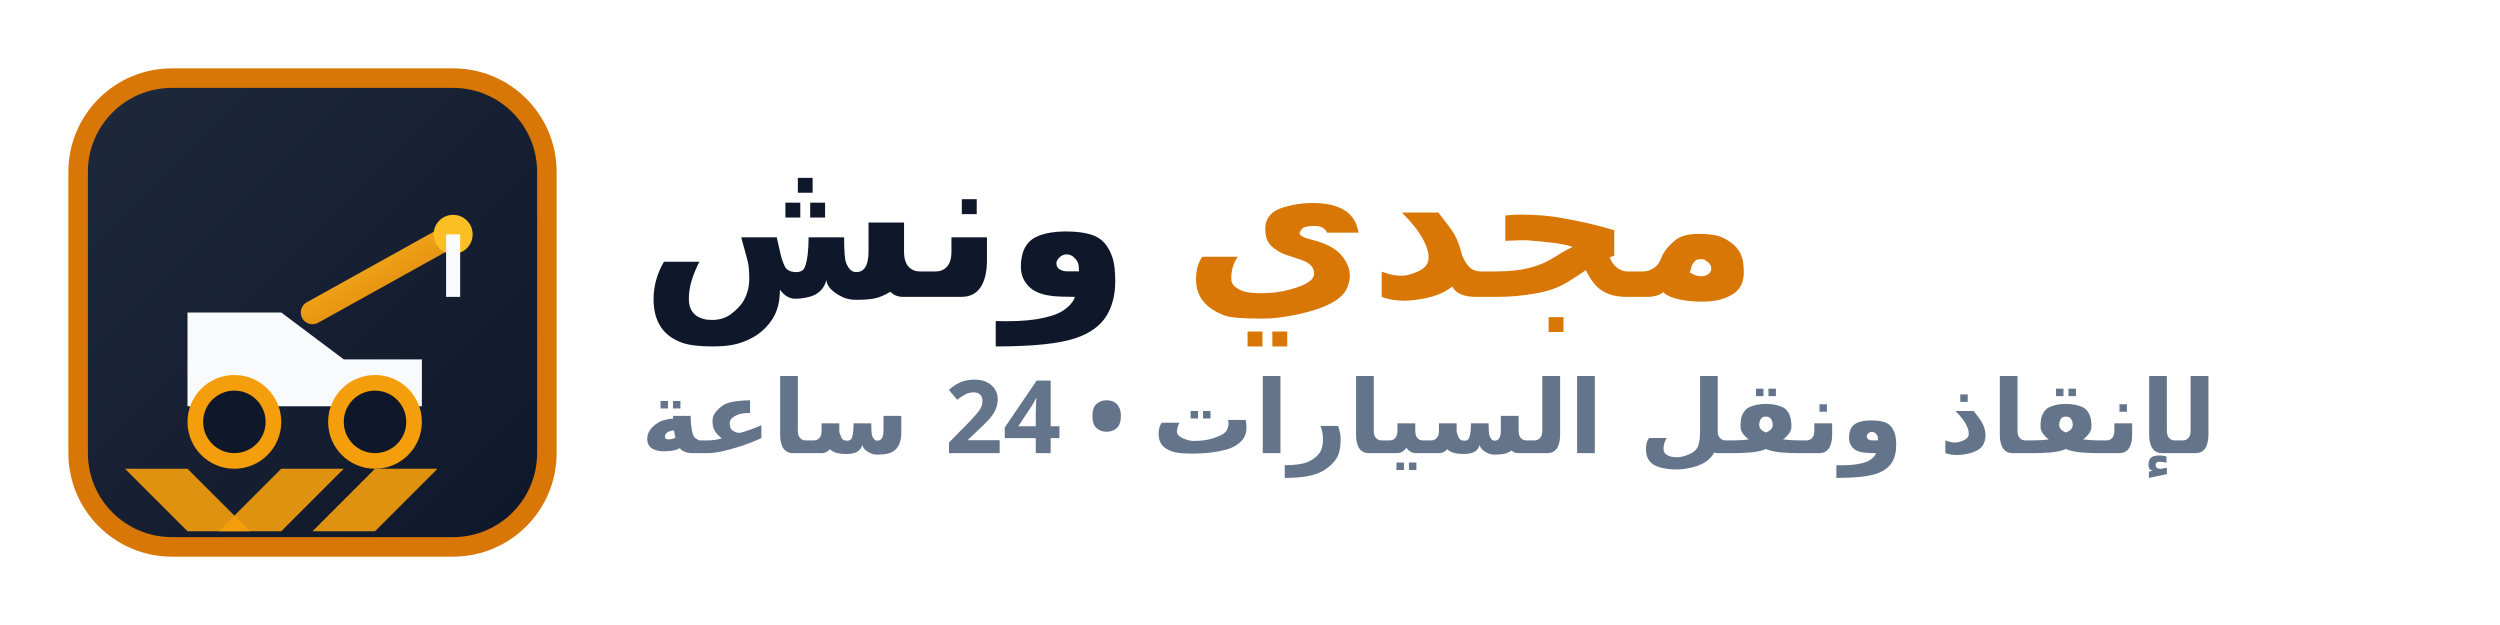
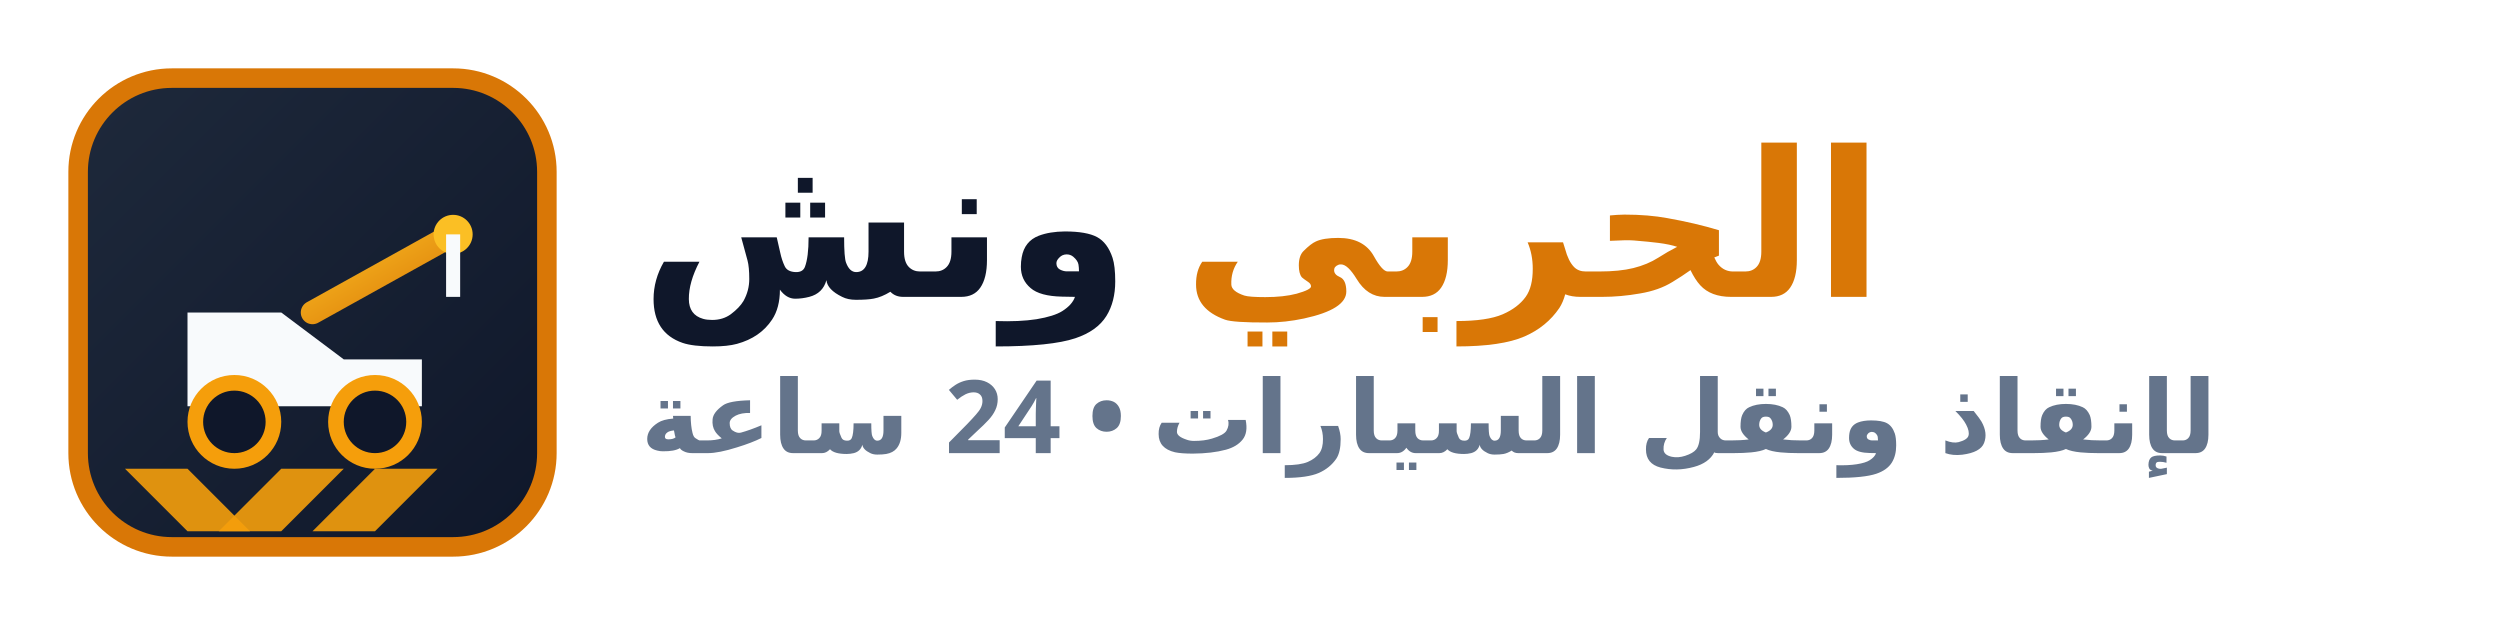
<svg xmlns="http://www.w3.org/2000/svg" viewBox="0 0 320 80" fill="none">
  <defs>
    <linearGradient id="emblemGrad" x1="0%" y1="0%" x2="100%" y2="100%">
      <stop offset="0%" stop-color="#1e293b" />
      <stop offset="100%" stop-color="#0f172a" />
    </linearGradient>
    <linearGradient id="goldGrad" x1="0%" y1="0%" x2="100%" y2="100%">
      <stop offset="0%" stop-color="#fbbf24" />
      <stop offset="100%" stop-color="#d97706" />
    </linearGradient>
  </defs>
  <g transform="translate(10, 10)">
    <rect width="60" height="60" rx="12" fill="url(#emblemGrad)" stroke="#d97706" stroke-width="2.5" />
    <path d="M6 50 L14 58 H22 L14 50 Z" fill="#f59e0b" opacity="0.9" />
    <path d="M26 50 L18 58 H26 L34 50 Z" fill="#f59e0b" opacity="0.9" />
    <path d="M38 50 L30 58 H38 L46 50 Z" fill="#f59e0b" opacity="0.9" />
    <path d="M14 42 V30 H26 L34 36 H44 V42 Z" fill="#f8fafc" />
    <circle cx="20" cy="44" r="5" fill="#0f172a" stroke="#f59e0b" stroke-width="2" />
    <circle cx="38" cy="44" r="5" fill="#0f172a" stroke="#f59e0b" stroke-width="2" />
    <line x1="30" y1="30" x2="48" y2="20" stroke="url(#goldGrad)" stroke-width="3" stroke-linecap="round" />
    <circle cx="48" cy="20" r="2.5" fill="#fbbf24" />
    <line x1="48" y1="20" x2="48" y2="28" stroke="#f8fafc" stroke-width="1.8" />
  </g>
  <text x="82" y="38" font-family="'Cairo', system-ui, sans-serif" font-weight="900" font-size="26" fill="#0f172a">
-     ونش <tspan fill="#d97706">مجدي</tspan>
+     ونش <tspan fill="#d97706">الحربي</tspan>
  </text>
  <text x="82" y="58" font-family="'Cairo', system-ui, sans-serif" font-weight="700" font-size="13" fill="#64748b">
    لإنقاذ ونقل السيارات • 24 ساعة
  </text>
</svg>
